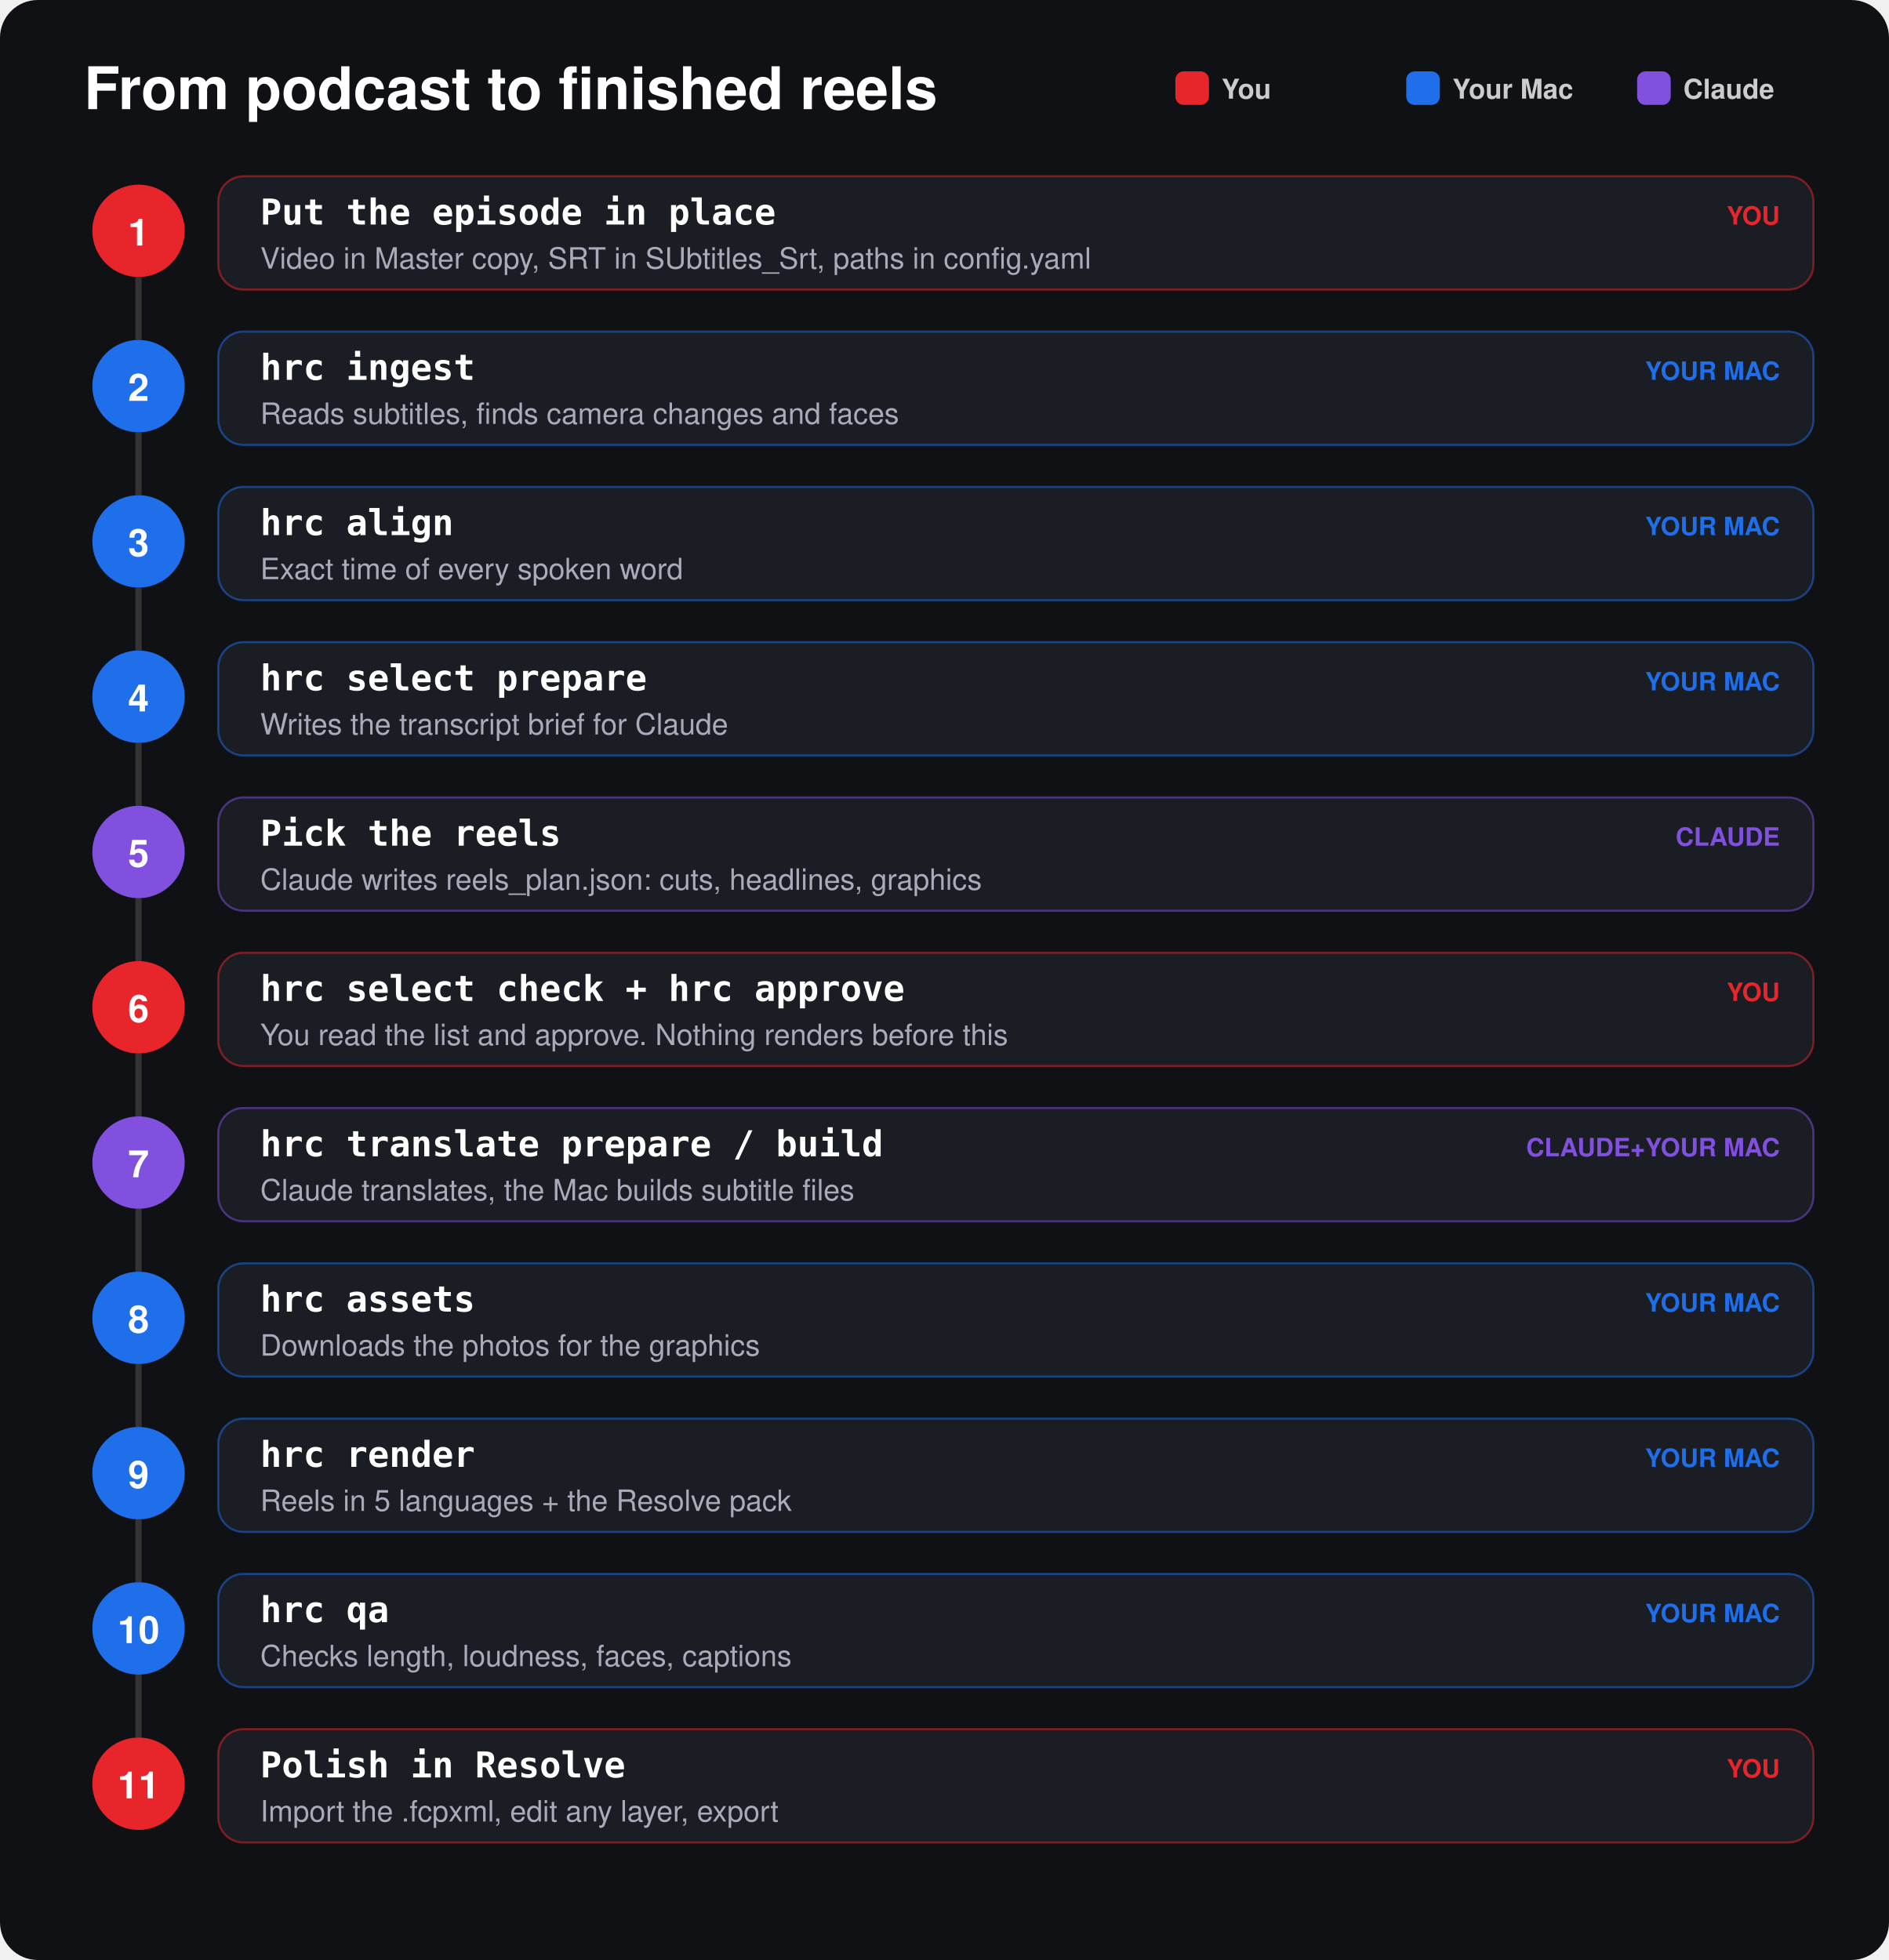
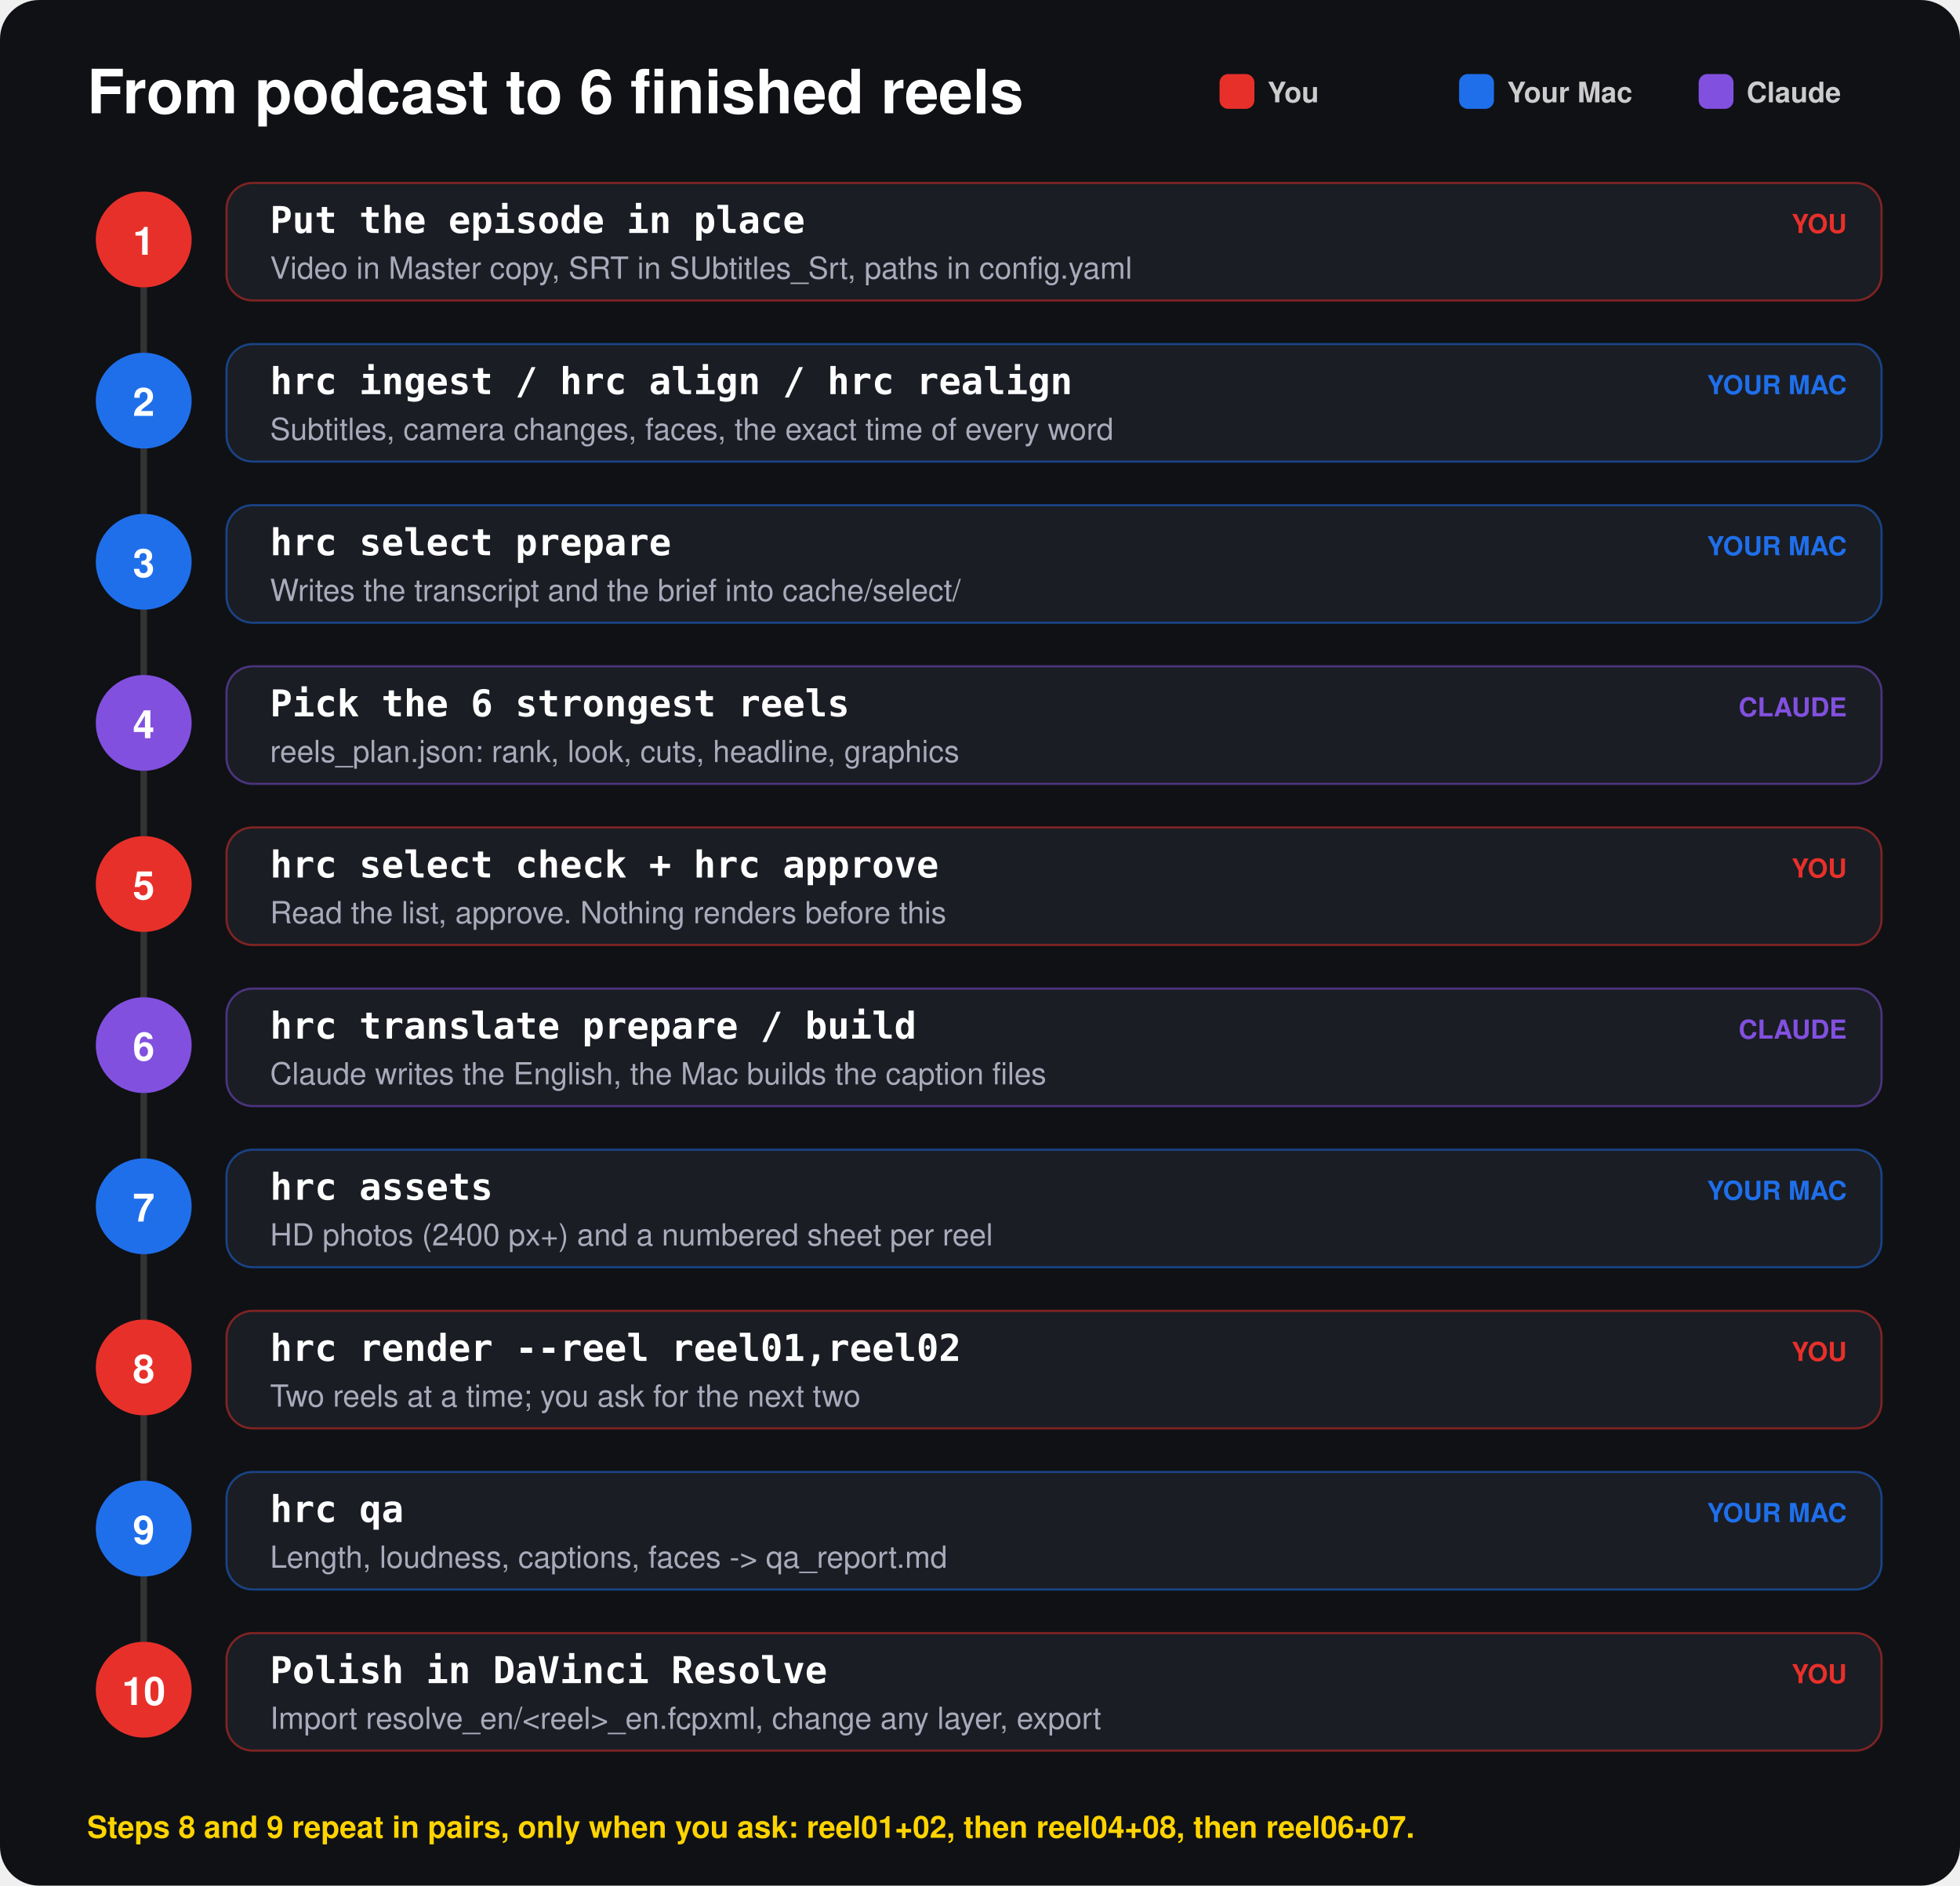
- <svg xmlns="http://www.w3.org/2000/svg" width="900" height="934" viewBox="0 0 900 934" font-family="Helvetica, Arial, sans-serif">
-   <rect width="900" height="934" rx="18" fill="#0F1115" />
-   <text x="40" y="52" fill="#fff" font-size="28" font-weight="700">From podcast to finished reels</text>
-   <g font-size="13" font-weight="700">
-     <rect x="560" y="34" width="16" height="16" rx="4" fill="#E8252B" />
-     <text x="582" y="47" fill="#ccc">You</text>
-     <rect x="670" y="34" width="16" height="16" rx="4" fill="#1F6FEB" />
-     <text x="692" y="47" fill="#ccc">Your Mac</text>
-     <rect x="780" y="34" width="16" height="16" rx="4" fill="#8250DF" />
-     <text x="802" y="47" fill="#ccc">Claude</text>
-   </g>
+ <svg xmlns="http://www.w3.org/2000/svg" width="900" height="866" viewBox="0 0 900 866" font-family="Helvetica, Arial, sans-serif">
+   <rect width="900" height="866" rx="18" fill="#0F1115" />
+   <text x="40" y="52" fill="#fff" font-size="28" font-weight="700" text-anchor="start">From podcast to 6 finished reels</text>
+   <rect x="560" y="34" width="16" height="16" rx="4" fill="#E8302A" />
+   <text x="582" y="47" fill="#ccc" font-size="13" font-weight="700" text-anchor="start">You</text>
+   <rect x="670" y="34" width="16" height="16" rx="4" fill="#1F6FEB" />
+   <text x="692" y="47" fill="#ccc" font-size="13" font-weight="700" text-anchor="start">Your Mac</text>
+   <rect x="780" y="34" width="16" height="16" rx="4" fill="#8250DF" />
+   <text x="802" y="47" fill="#ccc" font-size="13" font-weight="700" text-anchor="start">Claude</text>
  <line x1="66" y1="132" x2="66" y2="162" stroke="#333" stroke-width="3" />
-   <circle cx="66" cy="110" r="22" fill="#E8252B" />
+   <circle cx="66" cy="110" r="22" fill="#E8302A" />
  <text x="66" y="117" fill="#fff" font-size="18" font-weight="700" text-anchor="middle">1</text>
-   <rect x="104" y="84" width="760" height="54" rx="12" fill="#1A1D24" stroke="#E8252B" stroke-opacity="0.5" />
-   <text x="124" y="107" fill="#fff" font-size="17" font-weight="700" font-family="Menlo, monospace">Put the episode in place</text>
-   <text x="124" y="128" fill="#AAB" font-size="14">Video in Master copy, SRT in SUbtitles_Srt, paths in config.yaml</text>
-   <text x="848" y="107" fill="#E8252B" font-size="12" font-weight="700" text-anchor="end">YOU</text>
+   <rect x="104" y="84" width="760" height="54" rx="12" fill="#1A1D24" stroke="#E8302A" stroke-opacity="0.5" />
+   <text x="124" y="107" fill="#fff" font-size="17" font-weight="700" text-anchor="start" font-family="Menlo, monospace">Put the episode in place</text>
+   <text x="124" y="128" fill="#AAB" font-size="14" font-weight="400" text-anchor="start">Video in Master copy, SRT in SUbtitles_Srt, paths in config.yaml</text>
+   <text x="848" y="107" fill="#E8302A" font-size="12" font-weight="700" text-anchor="end">YOU</text>
  <line x1="66" y1="206" x2="66" y2="236" stroke="#333" stroke-width="3" />
  <circle cx="66" cy="184" r="22" fill="#1F6FEB" />
  <text x="66" y="191" fill="#fff" font-size="18" font-weight="700" text-anchor="middle">2</text>
  <rect x="104" y="158" width="760" height="54" rx="12" fill="#1A1D24" stroke="#1F6FEB" stroke-opacity="0.5" />
-   <text x="124" y="181" fill="#fff" font-size="17" font-weight="700" font-family="Menlo, monospace">hrc ingest</text>
-   <text x="124" y="202" fill="#AAB" font-size="14">Reads subtitles, finds camera changes and faces</text>
+   <text x="124" y="181" fill="#fff" font-size="17" font-weight="700" text-anchor="start" font-family="Menlo, monospace">hrc ingest  /  hrc align  /  hrc realign</text>
+   <text x="124" y="202" fill="#AAB" font-size="14" font-weight="400" text-anchor="start">Subtitles, camera changes, faces, the exact time of every word</text>
  <text x="848" y="181" fill="#1F6FEB" font-size="12" font-weight="700" text-anchor="end">YOUR MAC</text>
  <line x1="66" y1="280" x2="66" y2="310" stroke="#333" stroke-width="3" />
  <circle cx="66" cy="258" r="22" fill="#1F6FEB" />
  <text x="66" y="265" fill="#fff" font-size="18" font-weight="700" text-anchor="middle">3</text>
  <rect x="104" y="232" width="760" height="54" rx="12" fill="#1A1D24" stroke="#1F6FEB" stroke-opacity="0.5" />
-   <text x="124" y="255" fill="#fff" font-size="17" font-weight="700" font-family="Menlo, monospace">hrc align</text>
-   <text x="124" y="276" fill="#AAB" font-size="14">Exact time of every spoken word</text>
+   <text x="124" y="255" fill="#fff" font-size="17" font-weight="700" text-anchor="start" font-family="Menlo, monospace">hrc select prepare</text>
+   <text x="124" y="276" fill="#AAB" font-size="14" font-weight="400" text-anchor="start">Writes the transcript and the brief into cache/select/</text>
  <text x="848" y="255" fill="#1F6FEB" font-size="12" font-weight="700" text-anchor="end">YOUR MAC</text>
  <line x1="66" y1="354" x2="66" y2="384" stroke="#333" stroke-width="3" />
-   <circle cx="66" cy="332" r="22" fill="#1F6FEB" />
+   <circle cx="66" cy="332" r="22" fill="#8250DF" />
  <text x="66" y="339" fill="#fff" font-size="18" font-weight="700" text-anchor="middle">4</text>
-   <rect x="104" y="306" width="760" height="54" rx="12" fill="#1A1D24" stroke="#1F6FEB" stroke-opacity="0.5" />
-   <text x="124" y="329" fill="#fff" font-size="17" font-weight="700" font-family="Menlo, monospace">hrc select prepare</text>
-   <text x="124" y="350" fill="#AAB" font-size="14">Writes the transcript brief for Claude</text>
-   <text x="848" y="329" fill="#1F6FEB" font-size="12" font-weight="700" text-anchor="end">YOUR MAC</text>
+   <rect x="104" y="306" width="760" height="54" rx="12" fill="#1A1D24" stroke="#8250DF" stroke-opacity="0.5" />
+   <text x="124" y="329" fill="#fff" font-size="17" font-weight="700" text-anchor="start" font-family="Menlo, monospace">Pick the 6 strongest reels</text>
+   <text x="124" y="350" fill="#AAB" font-size="14" font-weight="400" text-anchor="start">reels_plan.json: rank, look, cuts, headline, graphics</text>
+   <text x="848" y="329" fill="#8250DF" font-size="12" font-weight="700" text-anchor="end">CLAUDE</text>
  <line x1="66" y1="428" x2="66" y2="458" stroke="#333" stroke-width="3" />
-   <circle cx="66" cy="406" r="22" fill="#8250DF" />
+   <circle cx="66" cy="406" r="22" fill="#E8302A" />
  <text x="66" y="413" fill="#fff" font-size="18" font-weight="700" text-anchor="middle">5</text>
-   <rect x="104" y="380" width="760" height="54" rx="12" fill="#1A1D24" stroke="#8250DF" stroke-opacity="0.5" />
-   <text x="124" y="403" fill="#fff" font-size="17" font-weight="700" font-family="Menlo, monospace">Pick the reels</text>
-   <text x="124" y="424" fill="#AAB" font-size="14">Claude writes reels_plan.json: cuts, headlines, graphics</text>
-   <text x="848" y="403" fill="#8250DF" font-size="12" font-weight="700" text-anchor="end">CLAUDE</text>
+   <rect x="104" y="380" width="760" height="54" rx="12" fill="#1A1D24" stroke="#E8302A" stroke-opacity="0.5" />
+   <text x="124" y="403" fill="#fff" font-size="17" font-weight="700" text-anchor="start" font-family="Menlo, monospace">hrc select check  +  hrc approve</text>
+   <text x="124" y="424" fill="#AAB" font-size="14" font-weight="400" text-anchor="start">Read the list, approve. Nothing renders before this</text>
+   <text x="848" y="403" fill="#E8302A" font-size="12" font-weight="700" text-anchor="end">YOU</text>
  <line x1="66" y1="502" x2="66" y2="532" stroke="#333" stroke-width="3" />
-   <circle cx="66" cy="480" r="22" fill="#E8252B" />
+   <circle cx="66" cy="480" r="22" fill="#8250DF" />
  <text x="66" y="487" fill="#fff" font-size="18" font-weight="700" text-anchor="middle">6</text>
-   <rect x="104" y="454" width="760" height="54" rx="12" fill="#1A1D24" stroke="#E8252B" stroke-opacity="0.5" />
-   <text x="124" y="477" fill="#fff" font-size="17" font-weight="700" font-family="Menlo, monospace">hrc select check + hrc approve</text>
-   <text x="124" y="498" fill="#AAB" font-size="14">You read the list and approve. Nothing renders before this</text>
-   <text x="848" y="477" fill="#E8252B" font-size="12" font-weight="700" text-anchor="end">YOU</text>
+   <rect x="104" y="454" width="760" height="54" rx="12" fill="#1A1D24" stroke="#8250DF" stroke-opacity="0.5" />
+   <text x="124" y="477" fill="#fff" font-size="17" font-weight="700" text-anchor="start" font-family="Menlo, monospace">hrc translate prepare / build</text>
+   <text x="124" y="498" fill="#AAB" font-size="14" font-weight="400" text-anchor="start">Claude writes the English, the Mac builds the caption files</text>
+   <text x="848" y="477" fill="#8250DF" font-size="12" font-weight="700" text-anchor="end">CLAUDE</text>
  <line x1="66" y1="576" x2="66" y2="606" stroke="#333" stroke-width="3" />
-   <circle cx="66" cy="554" r="22" fill="#8250DF" />
+   <circle cx="66" cy="554" r="22" fill="#1F6FEB" />
  <text x="66" y="561" fill="#fff" font-size="18" font-weight="700" text-anchor="middle">7</text>
-   <rect x="104" y="528" width="760" height="54" rx="12" fill="#1A1D24" stroke="#8250DF" stroke-opacity="0.5" />
-   <text x="124" y="551" fill="#fff" font-size="17" font-weight="700" font-family="Menlo, monospace">hrc translate prepare / build</text>
-   <text x="124" y="572" fill="#AAB" font-size="14">Claude translates, the Mac builds subtitle files</text>
-   <text x="848" y="551" fill="#8250DF" font-size="12" font-weight="700" text-anchor="end">CLAUDE+YOUR MAC</text>
+   <rect x="104" y="528" width="760" height="54" rx="12" fill="#1A1D24" stroke="#1F6FEB" stroke-opacity="0.5" />
+   <text x="124" y="551" fill="#fff" font-size="17" font-weight="700" text-anchor="start" font-family="Menlo, monospace">hrc assets</text>
+   <text x="124" y="572" fill="#AAB" font-size="14" font-weight="400" text-anchor="start">HD photos (2400 px+) and a numbered sheet per reel</text>
+   <text x="848" y="551" fill="#1F6FEB" font-size="12" font-weight="700" text-anchor="end">YOUR MAC</text>
  <line x1="66" y1="650" x2="66" y2="680" stroke="#333" stroke-width="3" />
-   <circle cx="66" cy="628" r="22" fill="#1F6FEB" />
+   <circle cx="66" cy="628" r="22" fill="#E8302A" />
  <text x="66" y="635" fill="#fff" font-size="18" font-weight="700" text-anchor="middle">8</text>
-   <rect x="104" y="602" width="760" height="54" rx="12" fill="#1A1D24" stroke="#1F6FEB" stroke-opacity="0.5" />
-   <text x="124" y="625" fill="#fff" font-size="17" font-weight="700" font-family="Menlo, monospace">hrc assets</text>
-   <text x="124" y="646" fill="#AAB" font-size="14">Downloads the photos for the graphics</text>
-   <text x="848" y="625" fill="#1F6FEB" font-size="12" font-weight="700" text-anchor="end">YOUR MAC</text>
+   <rect x="104" y="602" width="760" height="54" rx="12" fill="#1A1D24" stroke="#E8302A" stroke-opacity="0.5" />
+   <text x="124" y="625" fill="#fff" font-size="17" font-weight="700" text-anchor="start" font-family="Menlo, monospace">hrc render --reel reel01,reel02</text>
+   <text x="124" y="646" fill="#AAB" font-size="14" font-weight="400" text-anchor="start">Two reels at a time; you ask for the next two</text>
+   <text x="848" y="625" fill="#E8302A" font-size="12" font-weight="700" text-anchor="end">YOU</text>
  <line x1="66" y1="724" x2="66" y2="754" stroke="#333" stroke-width="3" />
  <circle cx="66" cy="702" r="22" fill="#1F6FEB" />
  <text x="66" y="709" fill="#fff" font-size="18" font-weight="700" text-anchor="middle">9</text>
  <rect x="104" y="676" width="760" height="54" rx="12" fill="#1A1D24" stroke="#1F6FEB" stroke-opacity="0.5" />
-   <text x="124" y="699" fill="#fff" font-size="17" font-weight="700" font-family="Menlo, monospace">hrc render</text>
-   <text x="124" y="720" fill="#AAB" font-size="14">Reels in 5 languages + the Resolve pack</text>
+   <text x="124" y="699" fill="#fff" font-size="17" font-weight="700" text-anchor="start" font-family="Menlo, monospace">hrc qa</text>
+   <text x="124" y="720" fill="#AAB" font-size="14" font-weight="400" text-anchor="start">Length, loudness, captions, faces -&gt; qa_report.md</text>
  <text x="848" y="699" fill="#1F6FEB" font-size="12" font-weight="700" text-anchor="end">YOUR MAC</text>
-   <line x1="66" y1="798" x2="66" y2="828" stroke="#333" stroke-width="3" />
-   <circle cx="66" cy="776" r="22" fill="#1F6FEB" />
+   <circle cx="66" cy="776" r="22" fill="#E8302A" />
  <text x="66" y="783" fill="#fff" font-size="18" font-weight="700" text-anchor="middle">10</text>
-   <rect x="104" y="750" width="760" height="54" rx="12" fill="#1A1D24" stroke="#1F6FEB" stroke-opacity="0.5" />
-   <text x="124" y="773" fill="#fff" font-size="17" font-weight="700" font-family="Menlo, monospace">hrc qa</text>
-   <text x="124" y="794" fill="#AAB" font-size="14">Checks length, loudness, faces, captions</text>
-   <text x="848" y="773" fill="#1F6FEB" font-size="12" font-weight="700" text-anchor="end">YOUR MAC</text>
-   <circle cx="66" cy="850" r="22" fill="#E8252B" />
-   <text x="66" y="857" fill="#fff" font-size="18" font-weight="700" text-anchor="middle">11</text>
-   <rect x="104" y="824" width="760" height="54" rx="12" fill="#1A1D24" stroke="#E8252B" stroke-opacity="0.5" />
-   <text x="124" y="847" fill="#fff" font-size="17" font-weight="700" font-family="Menlo, monospace">Polish in Resolve</text>
-   <text x="124" y="868" fill="#AAB" font-size="14">Import the .fcpxml, edit any layer, export</text>
-   <text x="848" y="847" fill="#E8252B" font-size="12" font-weight="700" text-anchor="end">YOU</text>
+   <rect x="104" y="750" width="760" height="54" rx="12" fill="#1A1D24" stroke="#E8302A" stroke-opacity="0.5" />
+   <text x="124" y="773" fill="#fff" font-size="17" font-weight="700" text-anchor="start" font-family="Menlo, monospace">Polish in DaVinci Resolve</text>
+   <text x="124" y="794" fill="#AAB" font-size="14" font-weight="400" text-anchor="start">Import resolve_en/&lt;reel&gt;_en.fcpxml, change any layer, export</text>
+   <text x="848" y="773" fill="#E8302A" font-size="12" font-weight="700" text-anchor="end">YOU</text>
+   <text x="40" y="844" fill="#FFD400" font-size="14" font-weight="700" text-anchor="start">Steps 8 and 9 repeat in pairs, only when you ask: reel01+02, then reel04+08, then reel06+07.</text>
</svg>
